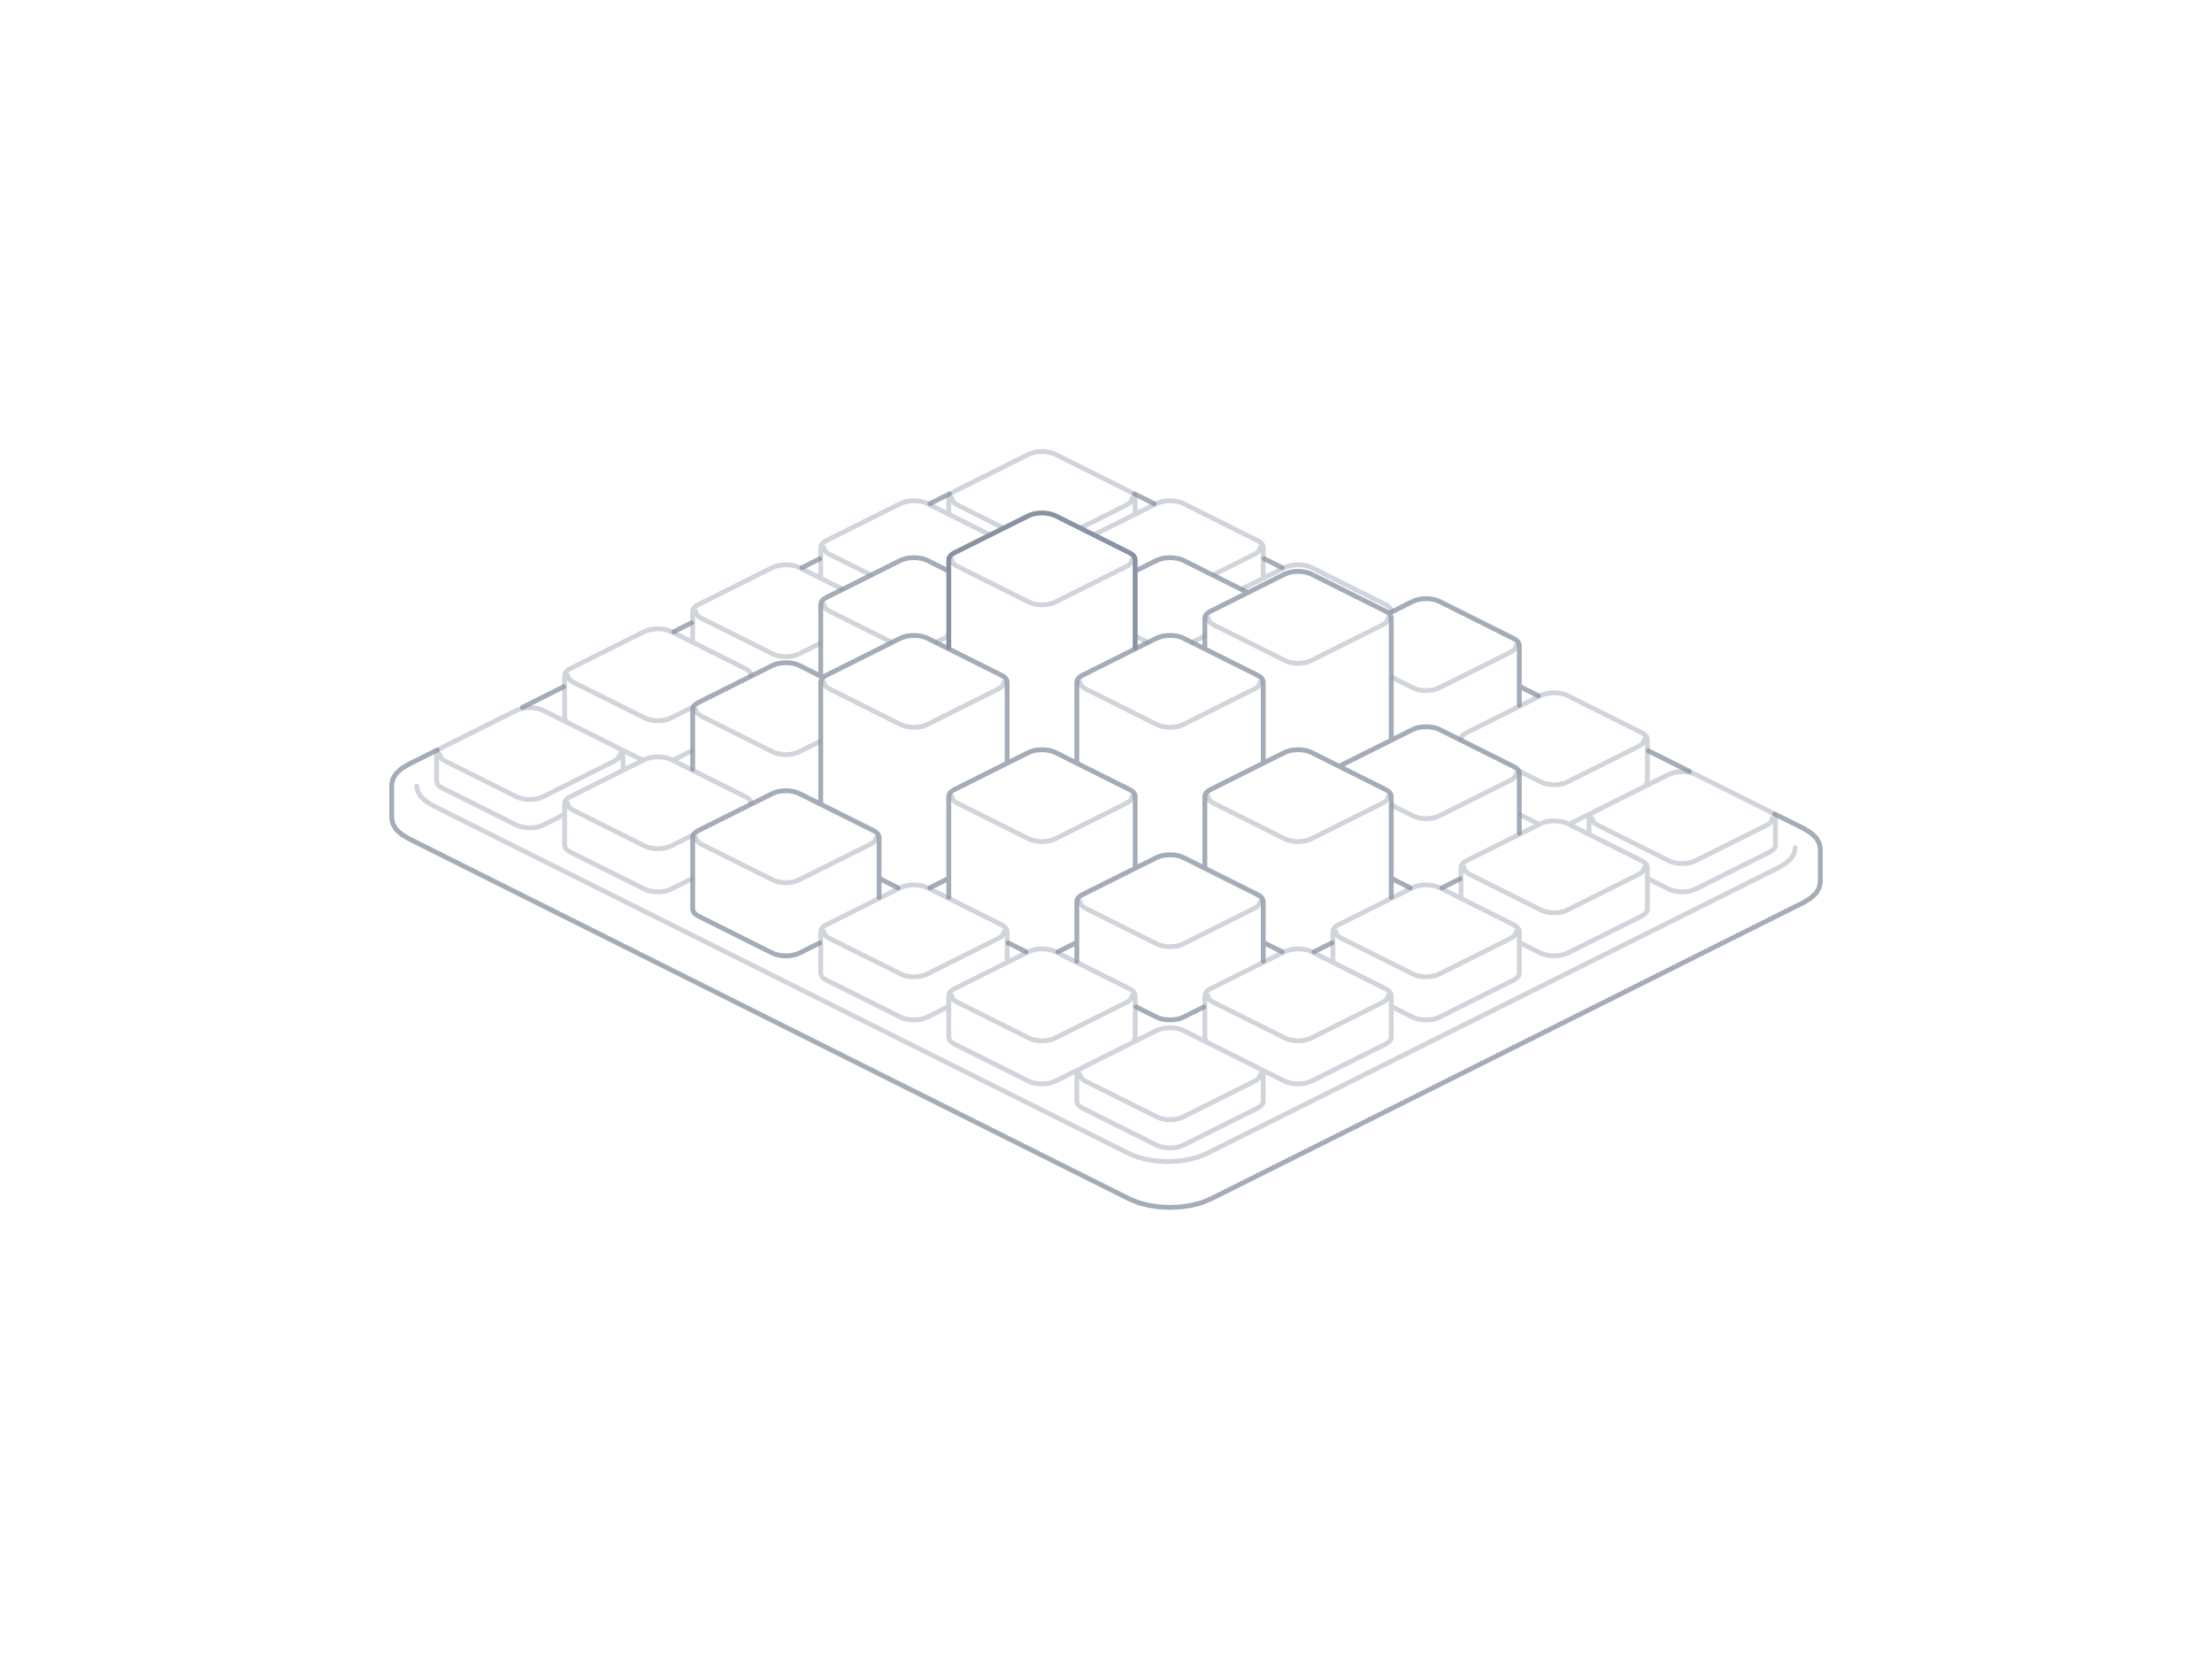
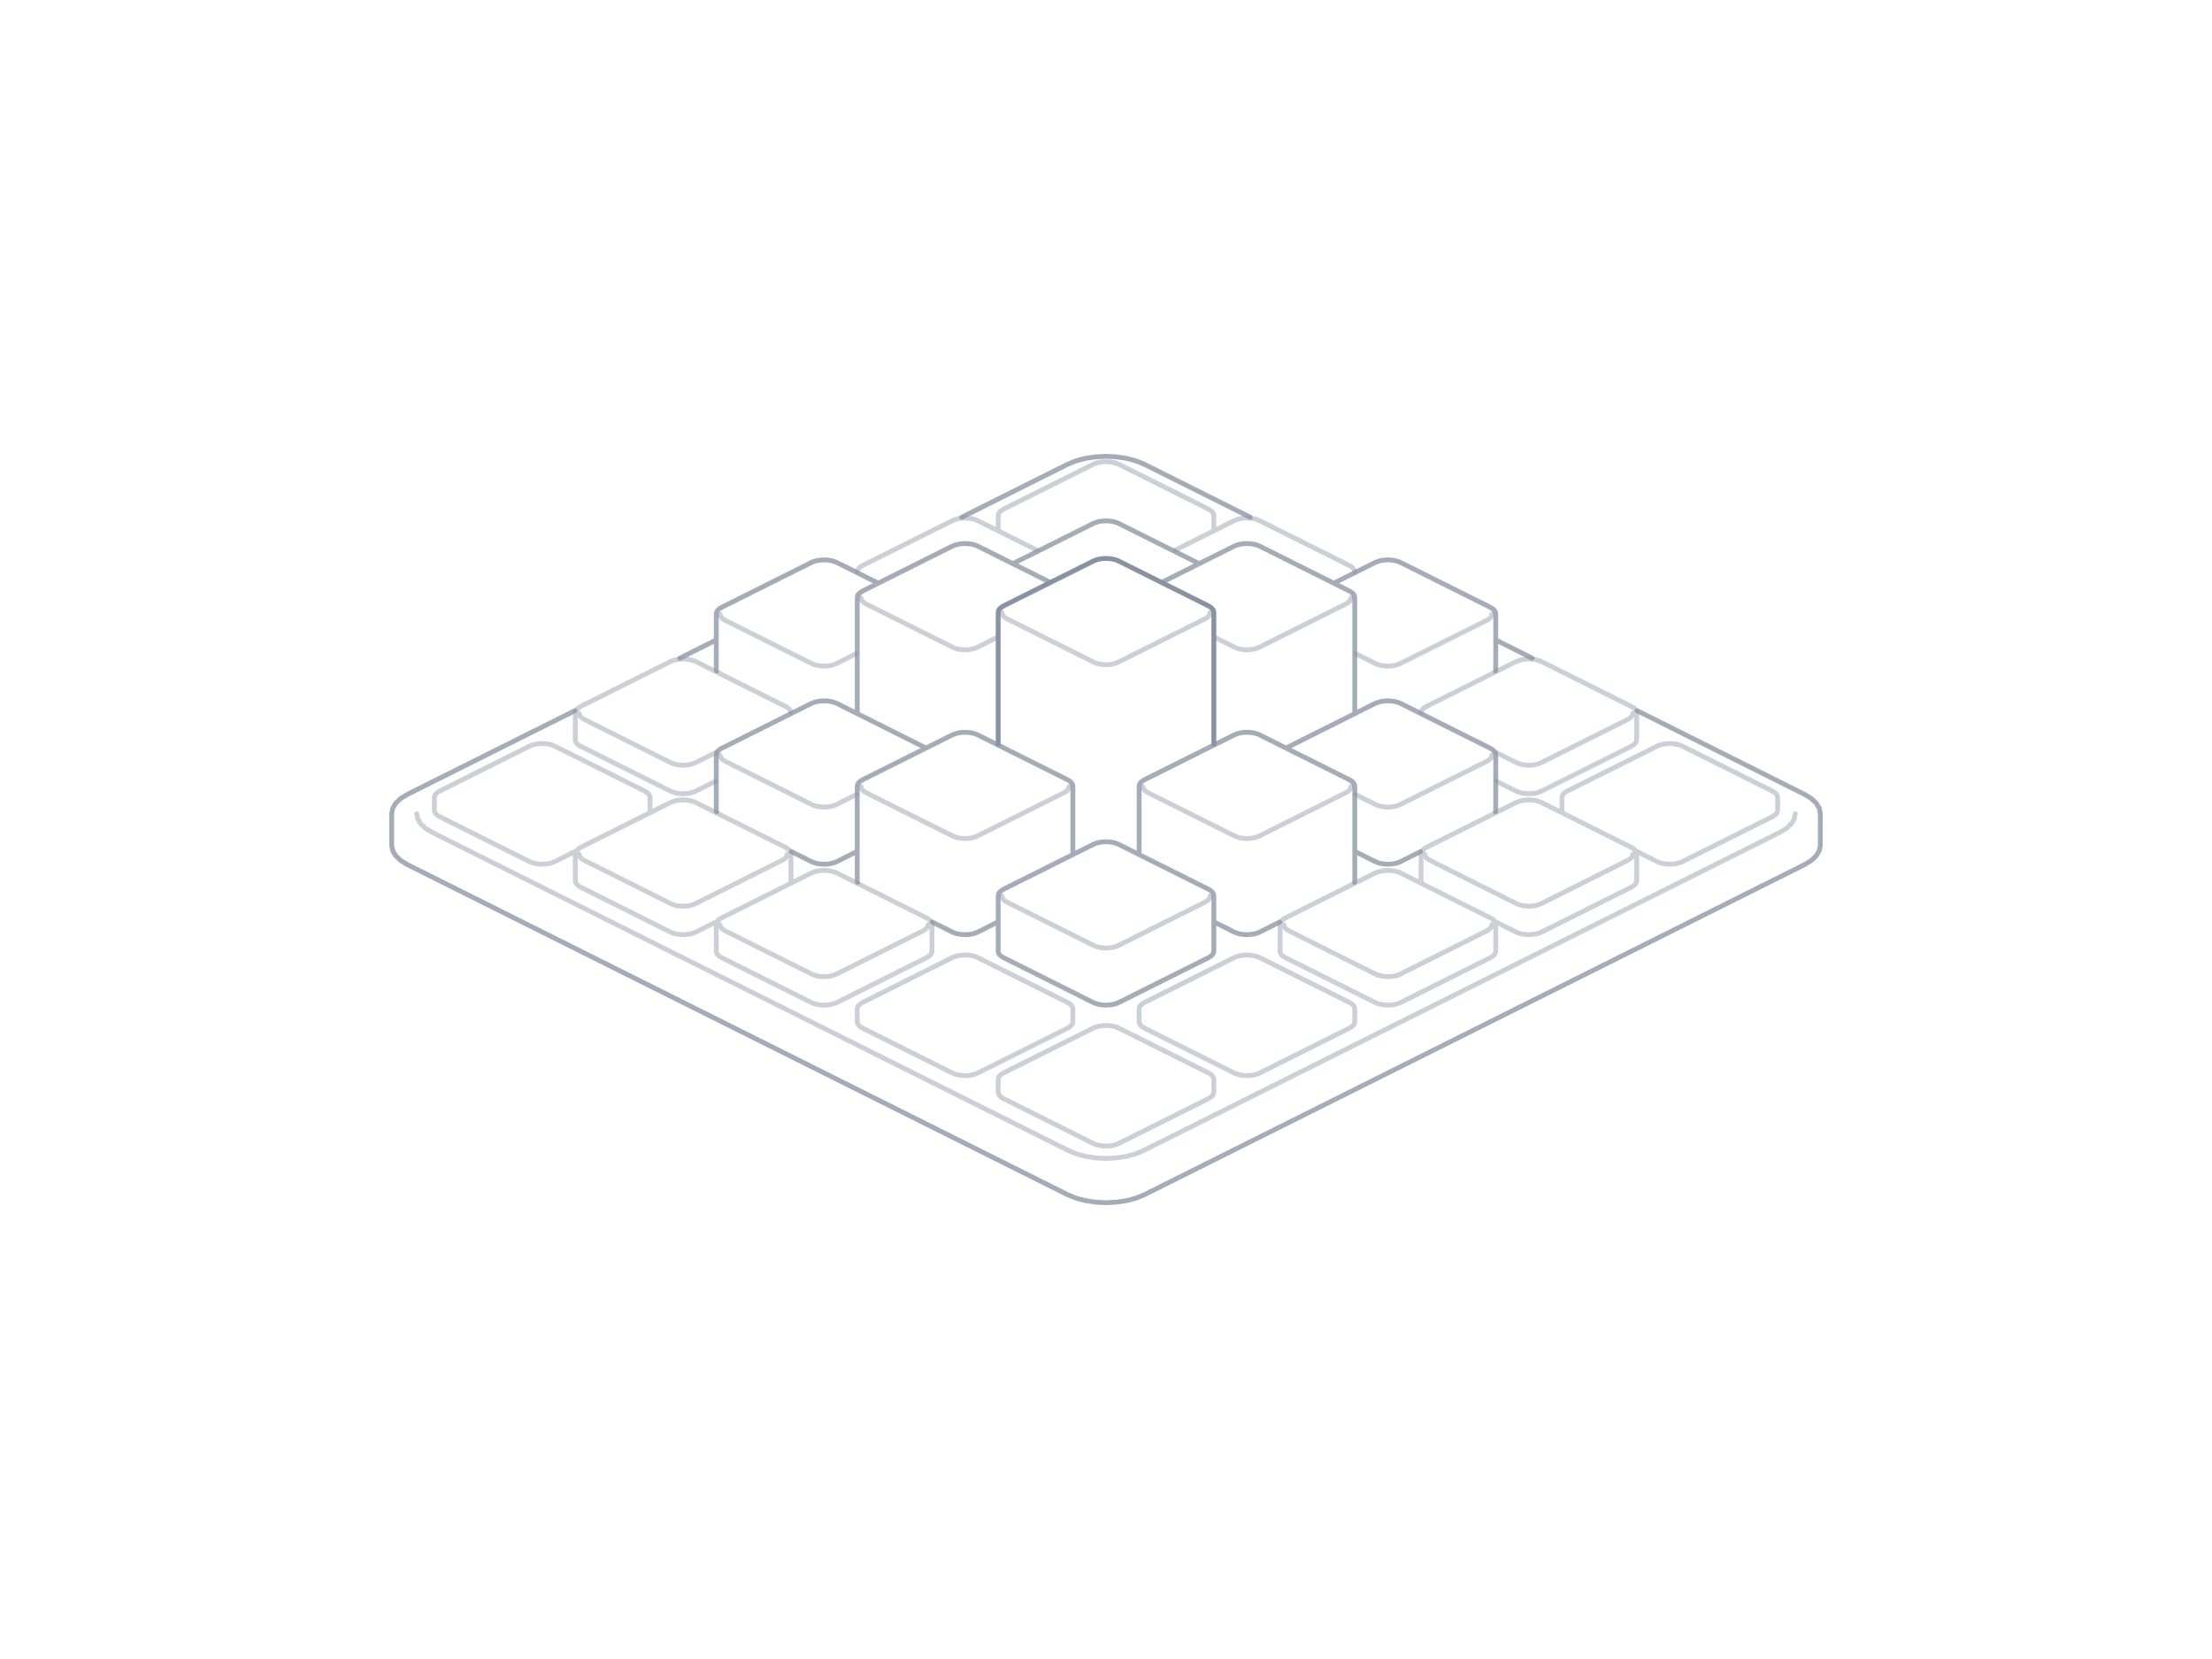
<svg xmlns="http://www.w3.org/2000/svg" viewBox="0 0 480 360" role="img" color="#8792a2" fill="none" stroke="currentColor" stroke-width="1.05" stroke-linecap="round" stroke-linejoin="round">
-   <path vector-effect="non-scaling-stroke" stroke-opacity=".38" d="M389.57,183.98 389.35,185.14 388.66,186.27 387.56,187.30 386.07,188.21 261.87,250.31 260.05,251.05 257.98,251.61 255.74,251.95 253.41,252.06 251.07,251.95 248.83,251.61 246.76,251.05 244.95,250.31 93.93,174.80 92.44,173.89 91.34,172.86 90.65,171.74 90.43,170.57 M226.11,97.99 225.30,98.03 224.53,98.15 223.81,98.34 223.19,98.59 207.09,106.64 206.58,106.95 206.20,107.31 205.96,107.70 205.88,108.10 205.88,111.34 M246.33,111.34 246.33,108.10 246.25,107.70 246.02,107.31 245.64,106.95 245.12,106.64 229.03,98.59 228.40,98.34 227.69,98.15 226.91,98.03 226.11,97.99 M245.62,108.17 245.55,108.56 245.32,108.94 244.95,109.28 244.46,109.58 234.66,114.48 M217.56,114.48 207.76,109.58 207.26,109.28 206.89,108.94 206.67,108.56 206.59,108.17 M253.89,108.66 253.09,108.70 252.31,108.82 251.60,109.01 250.97,109.27 237.60,115.95 M274.12,125.24 274.12,118.78 274.04,118.37 273.80,117.99 273.42,117.63 272.91,117.32 256.81,109.27 256.19,109.01 255.47,108.82 254.70,108.70 253.89,108.66 M273.41,118.85 273.33,119.24 273.11,119.61 272.74,119.96 272.24,120.26 263.42,124.67 M281.68,122.56 280.87,122.60 280.10,122.71 279.38,122.90 278.76,123.16 269.58,127.75 M301.89,132.60 301.82,132.27 301.59,131.88 301.21,131.52 300.69,131.21 284.60,123.16 283.97,122.90 283.26,122.71 282.49,122.60 281.68,122.56 M328.98,140.10 328.91,140.49 328.68,140.86 328.31,141.21 327.81,141.51 312.28,149.27 311.68,149.52 310.99,149.71 310.24,149.82 309.46,149.86 308.69,149.82 307.94,149.71 307.25,149.52 306.65,149.27 302.12,147.01 M337.25,150.34 336.44,150.38 335.67,150.50 334.96,150.69 334.33,150.95 318.24,158.99 317.72,159.31 317.34,159.66 317.11,160.05 317.04,160.39 M329.91,176.82 333.79,178.76 M340.71,178.76 344.96,176.64 M357.18,170.28 357.40,169.93 357.48,169.52 357.48,160.46 357.40,160.05 357.16,159.66 356.78,159.31 356.27,158.99 340.17,150.95 339.55,150.69 338.83,150.50 338.06,150.38 337.25,150.34 M356.77,160.53 356.69,160.92 356.46,161.29 356.10,161.64 355.60,161.94 340.07,169.70 339.47,169.95 338.78,170.13 338.03,170.25 337.25,170.29 336.47,170.25 335.72,170.13 335.04,169.95 334.43,169.70 329.83,167.40 M365.04,167.45 364.23,167.49 363.46,167.61 362.74,167.80 362.11,168.06 346.02,176.10 345.51,176.42 345.13,176.77 344.89,177.16 344.81,177.57 344.81,180.81 M357.70,190.71 362.11,192.92 362.74,193.18 363.46,193.37 364.23,193.49 365.04,193.53 365.84,193.49 366.62,193.37 367.33,193.18 367.96,192.92 384.05,184.88 384.57,184.56 384.95,184.21 385.18,183.82 385.26,183.42 385.26,177.57 385.18,177.16 384.95,176.77 384.57,176.42 384.05,176.10 367.96,168.06 367.33,167.80 366.62,167.61 365.84,167.49 365.04,167.45 M384.55,177.64 384.48,178.03 384.25,178.40 383.88,178.75 383.39,179.05 367.86,186.81 367.25,187.06 366.56,187.25 365.81,187.36 365.04,187.40 364.26,187.36 363.51,187.25 362.82,187.06 362.22,186.81 346.69,179.05 346.19,178.75 345.82,178.40 345.60,178.03 345.52,177.64 M198.32,108.66 197.51,108.70 196.74,108.82 196.03,109.01 195.40,109.27 179.31,117.32 178.79,117.63 178.41,117.99 178.18,118.37 178.10,118.78 178.10,125.24 M214.61,115.95 201.24,109.27 200.62,109.01 199.90,108.82 199.13,108.70 198.32,108.66 M188.79,124.67 179.97,120.26 179.48,119.96 179.11,119.61 178.88,119.24 178.80,118.85 M261.23,138.11 258.88,139.28 M248.90,139.28 246.55,138.11 M301.20,134.18 301.12,134.57 300.89,134.94 300.52,135.29 300.03,135.59 284.50,143.35 283.89,143.60 283.20,143.79 282.46,143.90 281.68,143.94 280.90,143.90 280.15,143.79 279.46,143.60 278.86,143.35 263.33,135.59 262.83,135.29 262.47,134.94 262.24,134.57 262.16,134.18 M328.98,167.89 328.91,168.27 328.68,168.65 328.31,168.99 327.81,169.30 312.28,177.06 311.68,177.31 310.99,177.49 310.24,177.61 309.46,177.64 308.69,177.61 307.94,177.49 307.25,177.31 306.65,177.06 302.12,174.80 M337.25,178.13 336.44,178.17 335.67,178.29 334.96,178.48 334.33,178.73 318.24,186.78 317.72,187.09 317.34,187.45 317.11,187.84 317.03,188.24 317.03,194.70 M329.91,204.61 334.33,206.82 334.96,207.07 335.67,207.26 336.44,207.38 337.25,207.42 338.06,207.38 338.83,207.26 339.55,207.07 340.17,206.82 356.27,198.77 356.78,198.46 357.16,198.10 357.40,197.71 357.48,197.31 357.48,188.24 357.40,187.84 357.16,187.45 356.78,187.09 356.27,186.78 340.17,178.73 339.55,178.48 338.83,178.29 338.06,178.17 337.25,178.13 M356.77,188.31 356.69,188.70 356.46,189.08 356.10,189.42 355.60,189.72 340.07,197.49 339.47,197.74 338.78,197.92 338.03,198.03 337.25,198.07 336.47,198.03 335.72,197.92 335.04,197.74 334.43,197.49 318.90,189.72 318.41,189.42 318.04,189.08 317.81,188.70 317.73,188.31 M170.54,122.56 169.73,122.60 168.95,122.71 168.24,122.90 167.61,123.16 151.52,131.21 151.01,131.52 150.62,131.88 150.39,132.27 150.31,132.67 150.31,139.13 M182.63,127.75 173.46,123.16 172.83,122.90 172.12,122.71 171.34,122.60 170.54,122.56 M177.88,139.66 173.35,141.92 172.75,142.16 172.06,142.35 171.31,142.46 170.54,142.50 169.76,142.46 169.01,142.35 168.32,142.16 167.72,141.92 152.19,134.15 151.69,133.85 151.32,133.51 151.09,133.13 151.02,132.74 M205.66,138.11 203.31,139.28 M193.33,139.28 179.97,132.60 179.48,132.30 179.11,131.96 178.88,131.58 178.80,131.19 M245.62,121.49 245.55,121.88 245.32,122.26 244.95,122.60 244.46,122.90 228.93,130.67 228.32,130.92 227.63,131.10 226.88,131.21 226.11,131.25 225.33,131.21 224.58,131.10 223.89,130.92 223.29,130.67 207.76,122.90 207.26,122.60 206.89,122.26 206.67,121.88 206.59,121.49 M273.41,148.07 273.33,148.46 273.11,148.84 272.74,149.18 272.24,149.48 256.71,157.25 256.11,157.50 255.42,157.68 254.67,157.79 253.89,157.83 253.12,157.79 252.37,157.68 251.68,157.50 251.07,157.25 235.54,149.48 235.05,149.18 234.68,148.84 234.45,148.46 234.38,148.07 M301.20,172.87 301.12,173.26 300.89,173.64 300.52,173.98 300.03,174.28 284.50,182.05 283.89,182.29 283.20,182.48 282.46,182.59 281.68,182.63 280.90,182.59 280.15,182.48 279.46,182.29 278.86,182.05 263.33,174.28 262.83,173.98 262.47,173.64 262.24,173.26 262.16,172.87 M309.46,192.02 308.66,192.06 307.88,192.18 307.17,192.37 306.54,192.63 290.45,200.67 289.94,200.99 289.55,201.34 289.32,201.73 289.24,202.13 289.24,208.59 M302.12,218.50 306.54,220.71 307.17,220.97 307.88,221.16 308.66,221.27 309.46,221.31 310.27,221.27 311.05,221.16 311.76,220.97 312.39,220.71 328.48,212.66 328.99,212.35 329.38,211.99 329.61,211.60 329.69,211.20 329.69,202.13 329.61,201.73 329.38,201.34 328.99,200.99 328.48,200.67 312.39,192.63 311.76,192.37 311.05,192.18 310.27,192.06 309.46,192.02 M328.98,202.21 328.91,202.60 328.68,202.97 328.31,203.31 327.81,203.62 312.28,211.38 311.68,211.63 310.99,211.81 310.24,211.93 309.46,211.97 308.69,211.93 307.94,211.81 307.25,211.63 306.65,211.38 291.12,203.62 290.62,203.31 290.25,202.97 290.02,202.60 289.95,202.21 M142.75,136.45 141.94,136.49 141.17,136.61 140.45,136.80 139.83,137.05 123.73,145.10 123.22,145.41 122.84,145.77 122.60,146.16 122.52,146.56 122.52,155.63 122.60,156.03 122.82,156.39 M135.04,162.75 139.29,164.87 M146.21,164.87 150.09,162.93 M162.96,146.49 162.89,146.16 162.66,145.77 162.28,145.41 161.76,145.10 145.67,137.05 145.04,136.80 144.33,136.61 143.56,136.49 142.75,136.45 M150.17,153.51 145.57,155.81 144.96,156.06 144.28,156.24 143.53,156.36 142.75,156.39 141.97,156.36 141.22,156.24 140.53,156.06 139.93,155.81 124.40,148.05 123.90,147.74 123.54,147.40 123.31,147.02 123.23,146.64 M177.88,160.91 173.35,163.17 172.75,163.41 172.06,163.60 171.31,163.71 170.54,163.75 169.76,163.71 169.01,163.60 168.32,163.41 167.72,163.17 152.19,155.40 151.69,155.10 151.32,154.76 151.09,154.38 151.02,153.99 M217.84,148.07 217.76,148.46 217.53,148.84 217.17,149.18 216.67,149.48 201.14,157.25 200.54,157.50 199.85,157.68 199.10,157.79 198.32,157.83 197.54,157.79 196.80,157.68 196.11,157.50 195.50,157.25 179.97,149.48 179.48,149.18 179.11,148.84 178.88,148.46 178.80,148.07 M245.62,172.87 245.55,173.26 245.32,173.64 244.95,173.98 244.46,174.28 228.93,182.05 228.32,182.29 227.63,182.48 226.88,182.59 226.11,182.63 225.33,182.59 224.58,182.48 223.89,182.29 223.29,182.05 207.76,174.28 207.26,173.98 206.89,173.64 206.67,173.26 206.59,172.87 M273.41,195.67 273.33,196.06 273.11,196.43 272.74,196.78 272.24,197.08 256.71,204.85 256.11,205.09 255.42,205.28 254.67,205.39 253.89,205.43 253.12,205.39 252.37,205.28 251.68,205.09 251.07,204.85 235.54,197.08 235.05,196.78 234.68,196.43 234.45,196.06 234.38,195.67 M281.68,205.91 280.87,205.95 280.10,206.07 279.38,206.26 278.76,206.52 262.66,214.57 262.15,214.88 261.77,215.24 261.53,215.62 261.45,216.03 261.45,225.09 261.53,225.50 261.75,225.85 M273.97,232.21 278.76,234.60 279.38,234.86 280.10,235.05 280.87,235.17 281.68,235.21 282.49,235.17 283.26,235.05 283.97,234.86 284.60,234.60 300.69,226.55 301.21,226.24 301.59,225.88 301.82,225.50 301.90,225.09 301.90,216.03 301.82,215.62 301.59,215.24 301.21,214.88 300.69,214.57 284.60,206.52 283.97,206.26 283.26,206.07 282.49,205.95 281.68,205.91 M301.20,216.10 301.12,216.49 300.89,216.86 300.52,217.21 300.03,217.51 284.50,225.27 283.89,225.52 283.20,225.71 282.46,225.82 281.68,225.86 280.90,225.82 280.15,225.71 279.46,225.52 278.86,225.27 263.33,217.51 262.83,217.21 262.47,216.86 262.24,216.49 262.16,216.10 M114.96,153.56 114.16,153.60 113.38,153.72 112.67,153.91 112.04,154.17 95.95,162.21 95.43,162.52 95.05,162.88 94.82,163.27 94.74,163.67 94.74,169.52 94.82,169.93 95.05,170.31 95.43,170.67 95.95,170.98 112.04,179.03 112.67,179.29 113.38,179.48 114.16,179.59 114.96,179.63 115.77,179.59 116.54,179.48 117.26,179.29 117.89,179.03 122.30,176.82 M135.19,166.92 135.19,163.67 135.11,163.27 134.87,162.88 134.49,162.52 133.98,162.21 117.89,154.17 117.26,153.91 116.54,153.72 115.77,153.60 114.96,153.56 M134.48,163.75 134.40,164.13 134.18,164.51 133.81,164.85 133.31,165.16 117.78,172.92 117.18,173.17 116.49,173.35 115.74,173.47 114.96,173.50 114.19,173.47 113.44,173.35 112.75,173.17 112.14,172.92 96.61,165.16 96.12,164.85 95.75,164.51 95.52,164.13 95.45,163.75 M142.75,164.24 141.94,164.28 141.17,164.39 140.45,164.58 139.83,164.84 123.73,172.89 123.22,173.20 122.84,173.56 122.60,173.94 122.52,174.35 122.52,183.42 122.60,183.82 122.84,184.21 123.22,184.56 123.73,184.88 139.83,192.92 140.45,193.18 141.17,193.37 141.94,193.49 142.75,193.53 143.56,193.49 144.33,193.37 145.04,193.18 145.67,192.92 150.09,190.71 M162.96,174.28 162.89,173.94 162.66,173.56 162.28,173.20 161.76,172.89 145.67,164.84 145.04,164.58 144.33,164.39 143.56,164.28 142.75,164.24 M150.17,181.30 145.57,183.60 144.96,183.84 144.28,184.03 143.53,184.14 142.75,184.18 141.97,184.14 141.22,184.03 140.53,183.84 139.93,183.60 124.40,175.83 123.90,175.53 123.54,175.18 123.31,174.81 123.23,174.42 M190.05,181.78 189.98,182.17 189.75,182.54 189.38,182.89 188.88,183.19 173.35,190.95 172.75,191.20 172.06,191.39 171.31,191.50 170.54,191.54 169.76,191.50 169.01,191.39 168.32,191.20 167.72,190.95 152.19,183.19 151.69,182.89 151.32,182.54 151.09,182.17 151.02,181.78 M198.32,192.02 197.51,192.06 196.74,192.18 196.03,192.37 195.40,192.63 179.31,200.67 178.79,200.99 178.41,201.34 178.18,201.73 178.10,202.13 178.10,211.20 178.18,211.60 178.41,211.99 178.79,212.35 179.31,212.66 195.40,220.71 196.03,220.97 196.74,221.16 197.51,221.27 198.32,221.31 199.13,221.27 199.90,221.16 200.62,220.97 201.24,220.71 205.66,218.50 M218.55,208.59 218.55,202.13 218.47,201.73 218.23,201.34 217.85,200.99 217.34,200.67 201.24,192.63 200.62,192.37 199.90,192.18 199.13,192.06 198.32,192.02 M217.84,202.21 217.76,202.60 217.53,202.97 217.17,203.31 216.67,203.62 201.14,211.38 200.54,211.63 199.85,211.81 199.10,211.93 198.32,211.97 197.54,211.93 196.80,211.81 196.11,211.63 195.50,211.38 179.97,203.62 179.48,203.31 179.11,202.97 178.88,202.60 178.80,202.21 M226.11,205.91 225.30,205.95 224.53,206.07 223.81,206.26 223.19,206.52 207.09,214.57 206.58,214.88 206.20,215.24 205.96,215.62 205.88,216.03 205.88,225.09 205.96,225.50 206.20,225.88 206.58,226.24 207.09,226.55 223.19,234.60 223.81,234.86 224.53,235.05 225.30,235.17 226.11,235.21 226.91,235.17 227.69,235.05 228.40,234.86 229.03,234.60 233.81,232.21 M246.04,225.85 246.25,225.50 246.33,225.09 246.33,216.03 246.25,215.62 246.02,215.24 245.64,214.88 245.12,214.57 229.03,206.52 228.40,206.26 227.69,206.07 226.91,205.95 226.11,205.91 M245.62,216.10 245.55,216.49 245.32,216.86 244.95,217.21 244.46,217.51 228.93,225.27 228.32,225.52 227.63,225.71 226.88,225.82 226.11,225.86 225.33,225.82 224.58,225.71 223.89,225.52 223.29,225.27 207.76,217.51 207.26,217.21 206.89,216.86 206.67,216.49 206.59,216.10 M253.89,223.02 253.09,223.06 252.31,223.18 251.60,223.37 250.97,223.63 234.88,231.68 234.36,231.99 233.98,232.35 233.75,232.73 233.67,233.14 233.67,238.99 233.75,239.39 233.98,239.78 234.36,240.13 234.88,240.45 250.97,248.49 251.60,248.75 252.31,248.94 253.09,249.06 253.89,249.10 254.70,249.06 255.47,248.94 256.19,248.75 256.81,248.49 272.91,240.45 273.42,240.13 273.80,239.78 274.04,239.39 274.12,238.99 274.12,233.14 274.04,232.73 273.80,232.35 273.42,231.99 272.91,231.68 256.81,223.63 256.19,223.37 255.47,223.18 254.70,223.06 253.89,223.02 M273.41,233.21 273.33,233.60 273.11,233.97 272.74,234.32 272.24,234.62 256.71,242.38 256.11,242.63 255.42,242.82 254.67,242.93 253.89,242.97 253.12,242.93 252.37,242.82 251.68,242.63 251.07,242.38 235.54,234.62 235.05,234.32 234.68,233.97 234.45,233.60 234.38,233.21" />
-   <path vector-effect="non-scaling-stroke" stroke-opacity=".76" d="M206.03,107.17 201.78,109.29 M177.88,121.25 174.00,123.19 M150.09,135.14 146.21,137.08 M122.30,149.03 113.38,153.50 M94.88,162.75 88.63,165.87 87.09,166.81 85.94,167.88 85.24,169.04 85.00,170.25 85.00,177.57 85.24,178.77 85.94,179.94 87.09,181.01 88.63,181.95 245.13,260.20 247.01,260.97 249.15,261.54 251.47,261.89 253.89,262.01 256.31,261.89 258.64,261.54 260.78,260.97 262.66,260.20 391.37,195.84 392.91,194.90 394.06,193.83 394.76,192.67 395.00,191.46 395.00,184.15 394.76,182.94 394.06,181.77 392.91,180.70 391.37,179.76 385.12,176.64 M366.62,167.39 357.70,162.93 M333.79,150.97 329.91,149.03 M278.22,123.19 274.34,121.25 M250.43,109.29 246.19,107.17 M309.46,129.91 308.66,129.95 307.88,130.07 307.17,130.26 306.54,130.52 301.58,133.00 M329.69,153.02 329.69,140.03 329.61,139.62 329.38,139.24 328.99,138.88 328.48,138.57 312.39,130.52 311.76,130.26 311.05,130.07 310.27,129.95 309.46,129.91 M253.89,121.01 253.09,121.05 252.31,121.17 251.60,121.36 250.97,121.61 246.55,123.82 M270.53,128.47 256.81,121.61 256.19,121.36 255.47,121.17 254.70,121.05 253.89,121.01 M281.68,123.99 280.87,124.03 280.10,124.15 279.38,124.34 278.76,124.60 262.66,132.65 262.15,132.96 261.77,133.32 261.53,133.70 261.45,134.11 261.45,140.57 M301.90,160.38 301.90,134.11 301.82,133.70 301.59,133.32 301.21,132.96 300.69,132.65 284.60,124.60 283.97,124.34 283.26,124.15 282.49,124.03 281.68,123.99 M309.46,157.70 308.66,157.74 307.88,157.86 307.17,158.05 306.54,158.31 290.83,166.16 M302.12,190.71 306.00,192.65 M312.93,192.65 316.81,190.71 M329.69,180.81 329.69,167.81 329.61,167.41 329.38,167.02 328.99,166.66 328.48,166.35 312.39,158.31 311.76,158.05 311.05,157.86 310.27,157.74 309.46,157.70 M198.32,121.01 197.51,121.05 196.74,121.17 196.03,121.36 195.40,121.61 179.31,129.66 178.79,129.97 178.41,130.33 178.18,130.72 178.10,131.12 178.10,146.49 M205.66,123.82 201.24,121.61 200.62,121.36 199.90,121.17 199.13,121.05 198.32,121.01 M253.89,137.89 253.09,137.93 252.31,138.04 251.60,138.24 250.97,138.49 234.88,146.54 234.36,146.85 233.98,147.21 233.75,147.60 233.67,148.00 233.67,165.37 M274.12,165.37 274.12,148.00 274.04,147.60 273.80,147.21 273.42,146.85 272.91,146.54 256.81,138.49 256.19,138.24 255.47,138.04 254.70,137.93 253.89,137.89 M281.68,162.69 280.87,162.73 280.10,162.84 279.38,163.04 278.76,163.29 262.66,171.34 262.15,171.65 261.77,172.01 261.53,172.40 261.45,172.80 261.45,188.17 M274.34,204.61 278.22,206.54 M285.14,206.54 289.02,204.61 M301.90,194.70 301.90,172.80 301.82,172.40 301.59,172.01 301.21,171.65 300.69,171.34 284.60,163.29 283.97,163.04 283.26,162.84 282.49,162.73 281.68,162.69 M170.54,143.81 169.73,143.85 168.95,143.96 168.24,144.16 167.61,144.41 151.52,152.46 151.01,152.77 150.62,153.13 150.39,153.52 150.31,153.92 150.31,166.92 M178.42,146.90 173.46,144.41 172.83,144.16 172.12,143.96 171.34,143.85 170.54,143.81 M198.32,137.89 197.51,137.93 196.74,138.04 196.03,138.24 195.40,138.49 179.31,146.54 178.79,146.85 178.41,147.21 178.18,147.60 178.10,148.00 178.10,174.27 M190.98,190.71 194.86,192.65 M201.78,192.65 205.66,190.71 M218.55,165.37 218.55,148.00 218.47,147.60 218.23,147.21 217.85,146.85 217.34,146.54 201.24,138.49 200.62,138.24 199.90,138.04 199.13,137.93 198.32,137.89 M226.11,162.69 225.30,162.73 224.53,162.84 223.81,163.04 223.19,163.29 207.09,171.34 206.58,171.65 206.20,172.01 205.96,172.40 205.88,172.80 205.88,194.70 M218.77,204.61 222.64,206.54 M229.57,206.54 233.45,204.61 M246.33,188.17 246.33,172.80 246.25,172.40 246.02,172.01 245.64,171.65 245.12,171.34 229.03,163.29 228.40,163.04 227.69,162.84 226.91,162.73 226.11,162.69 M253.89,185.49 253.09,185.53 252.31,185.64 251.60,185.83 250.97,186.09 234.88,194.14 234.36,194.45 233.98,194.81 233.75,195.20 233.67,195.60 233.67,208.59 M246.55,218.50 250.97,220.71 251.60,220.97 252.31,221.16 253.09,221.27 253.89,221.31 254.70,221.27 255.47,221.16 256.19,220.97 256.81,220.71 261.23,218.50 M274.12,208.59 274.12,195.60 274.04,195.20 273.80,194.81 273.42,194.45 272.91,194.14 256.81,186.09 256.19,185.83 255.47,185.64 254.70,185.53 253.89,185.49 M170.54,171.59 169.73,171.63 168.95,171.75 168.24,171.94 167.61,172.20 151.52,180.24 151.01,180.56 150.62,180.91 150.39,181.30 150.31,181.71 150.31,197.31 150.39,197.71 150.62,198.10 151.01,198.46 151.52,198.77 167.61,206.82 168.24,207.07 168.95,207.26 169.73,207.38 170.54,207.42 171.34,207.38 172.12,207.26 172.83,207.07 173.46,206.82 177.88,204.61 M190.76,194.70 190.76,181.71 190.68,181.30 190.45,180.91 190.06,180.56 189.55,180.24 173.46,172.20 172.83,171.94 172.12,171.75 171.34,171.63 170.54,171.59" />
-   <path vector-effect="non-scaling-stroke" stroke-opacity="1" d="M226.11,111.31 225.30,111.35 224.53,111.47 223.81,111.66 223.19,111.91 207.09,119.96 206.58,120.27 206.20,120.63 205.96,121.02 205.88,121.42 205.88,140.57 M246.33,140.57 246.33,121.42 246.25,121.02 246.02,120.63 245.64,120.27 245.12,119.96 229.03,111.91 228.40,111.66 227.69,111.47 226.91,111.35 226.11,111.31" />
+   <path vector-effect="non-scaling-stroke" stroke-opacity=".43" d="M389.57,176.59 389.36,177.70 388.71,178.77 387.66,179.75 386.24,180.61 248.04,249.72 246.32,250.42 244.35,250.95 242.22,251.27 240.00,251.38 237.78,251.27 235.65,250.95 233.68,250.42 231.96,249.72 93.76,180.61 92.34,179.75 91.29,178.77 90.64,177.70 90.43,176.59 M240.00,100.18 239.23,100.22 238.50,100.33 237.82,100.51 237.22,100.75 217.75,110.49 217.26,110.79 216.90,111.12 216.68,111.49 216.60,111.88 216.60,114.66 216.67,114.99 M263.33,114.99 263.40,114.66 263.40,111.88 263.32,111.49 263.10,111.12 262.74,110.79 262.25,110.49 242.78,100.75 242.18,100.51 241.50,100.33 240.77,100.22 240.00,100.18 M270.59,112.41 269.82,112.45 269.08,112.56 268.40,112.74 267.81,112.99 254.91,119.43 M293.97,124.05 293.91,123.73 293.68,123.36 293.32,123.02 292.83,122.72 273.36,112.99 272.77,112.74 272.09,112.56 271.35,112.45 270.59,112.41 M323.75,133.26 323.68,133.63 323.46,133.99 323.11,134.31 322.64,134.60 303.85,143.99 303.28,144.23 302.62,144.41 301.91,144.51 301.17,144.55 300.43,144.51 299.72,144.41 299.07,144.23 298.49,143.99 294.19,141.84 M331.76,143.00 330.99,143.04 330.25,143.15 329.58,143.33 328.98,143.57 309.51,153.31 309.02,153.61 308.66,153.95 308.44,154.31 308.37,154.63 M324.78,169.56 328.98,171.66 329.58,171.90 330.25,172.09 330.99,172.20 331.76,172.24 332.52,172.20 333.26,172.09 333.94,171.90 334.54,171.66 354.01,161.93 354.49,161.63 354.86,161.29 355.08,160.92 355.16,160.54 355.16,154.70 355.08,154.31 354.86,153.95 354.49,153.61 354.01,153.31 334.54,143.57 333.94,143.33 333.26,143.15 332.52,143.04 331.76,143.00 M354.34,154.77 354.26,155.14 354.05,155.49 353.70,155.82 353.23,156.11 334.44,165.50 333.86,165.74 333.21,165.91 332.50,166.02 331.76,166.06 331.02,166.02 330.31,165.91 329.65,165.74 329.08,165.50 324.68,163.30 M362.34,161.35 361.58,161.39 360.84,161.50 360.16,161.68 359.57,161.93 340.10,171.66 339.61,171.96 339.25,172.30 339.02,172.67 338.95,173.05 338.95,175.83 339.01,176.16 M355.26,184.80 359.57,186.95 360.16,187.20 360.84,187.38 361.58,187.49 362.34,187.53 363.11,187.49 363.85,187.38 364.53,187.20 365.12,186.95 384.59,177.22 385.08,176.92 385.44,176.58 385.67,176.21 385.74,175.83 385.74,173.05 385.67,172.67 385.44,172.30 385.08,171.96 384.59,171.66 365.12,161.93 364.53,161.68 363.85,161.50 363.11,161.39 362.34,161.35 M209.41,112.41 208.65,112.45 207.91,112.56 207.23,112.74 206.64,112.99 187.17,122.72 186.68,123.02 186.32,123.36 186.09,123.73 186.03,124.05 M225.09,119.43 212.19,112.99 211.60,112.74 210.92,112.56 210.18,112.45 209.41,112.41 M293.16,129.72 293.09,130.09 292.88,130.44 292.53,130.77 292.05,131.06 273.27,140.45 272.69,140.69 272.04,140.86 271.33,140.97 270.59,141.01 269.85,140.97 269.14,140.86 268.48,140.69 267.91,140.45 263.61,138.30 M323.75,163.85 323.68,164.22 323.46,164.57 323.11,164.90 322.64,165.19 303.85,174.58 303.28,174.82 302.62,174.99 301.91,175.10 301.17,175.14 300.43,175.10 299.72,174.99 299.07,174.82 298.49,174.58 294.19,172.43 M331.76,173.58 330.99,173.62 330.25,173.73 329.58,173.92 328.98,174.16 309.51,183.89 309.02,184.19 308.66,184.53 308.44,184.90 308.36,185.28 308.36,191.12 308.43,191.46 M324.68,200.09 328.98,202.25 329.58,202.49 330.25,202.67 330.99,202.78 331.76,202.82 332.52,202.78 333.26,202.67 333.94,202.49 334.54,202.25 354.01,192.51 354.49,192.21 354.86,191.87 355.08,191.51 355.16,191.12 355.16,185.28 355.08,184.90 354.86,184.53 354.49,184.19 354.01,183.89 334.54,174.16 333.94,173.92 333.26,173.73 332.52,173.62 331.76,173.58 M354.34,185.35 354.26,185.72 354.05,186.08 353.70,186.41 353.23,186.69 334.44,196.09 333.86,196.32 333.21,196.50 332.50,196.61 331.76,196.64 331.02,196.61 330.31,196.50 329.65,196.32 329.08,196.09 310.29,186.69 309.82,186.41 309.47,186.08 309.25,185.72 309.18,185.35 M185.81,141.84 181.51,143.99 180.93,144.23 180.28,144.41 179.57,144.51 178.83,144.55 178.09,144.51 177.38,144.41 176.72,144.23 176.15,143.99 157.36,134.60 156.89,134.31 156.54,133.99 156.32,133.63 156.25,133.26 M216.39,138.30 212.09,140.45 211.52,140.69 210.86,140.86 210.15,140.97 209.41,141.01 208.67,140.97 207.96,140.86 207.31,140.69 206.73,140.45 187.95,131.06 187.47,130.77 187.12,130.44 186.91,130.09 186.84,129.72 M262.58,132.95 262.51,133.32 262.29,133.68 261.94,134.00 261.47,134.29 242.68,143.68 242.11,143.92 241.45,144.10 240.74,144.20 240.00,144.24 239.26,144.20 238.55,144.10 237.89,143.92 237.32,143.68 218.53,134.29 218.06,134.00 217.71,133.68 217.49,133.32 217.42,132.95 M293.16,170.67 293.09,171.04 292.88,171.40 292.53,171.73 292.05,172.01 273.27,181.41 272.69,181.64 272.04,181.82 271.33,181.93 270.59,181.96 269.85,181.93 269.14,181.82 268.48,181.64 267.91,181.41 249.12,172.01 248.65,171.73 248.30,171.40 248.08,171.04 248.01,170.67 M301.17,188.88 300.41,188.91 299.67,189.03 298.99,189.21 298.39,189.45 278.92,199.19 278.44,199.48 278.07,199.82 277.85,200.19 277.77,200.58 277.77,206.42 277.85,206.80 278.07,207.17 278.44,207.51 278.92,207.80 298.39,217.54 298.99,217.78 299.67,217.96 300.41,218.08 301.17,218.11 301.94,218.08 302.68,217.96 303.35,217.78 303.95,217.54 323.42,207.80 323.91,207.51 324.27,207.17 324.49,206.80 324.57,206.42 324.57,200.58 324.49,200.19 324.27,199.82 323.91,199.48 323.42,199.19 303.95,189.45 303.35,189.21 302.68,189.03 301.94,188.91 301.17,188.88 M323.75,200.65 323.68,201.02 323.46,201.37 323.11,201.70 322.64,201.99 303.85,211.38 303.28,211.62 302.62,211.79 301.91,211.90 301.17,211.93 300.43,211.90 299.72,211.79 299.07,211.62 298.49,211.38 279.70,201.99 279.23,201.70 278.88,201.37 278.67,201.02 278.59,200.65 M148.24,143.00 147.48,143.04 146.74,143.15 146.06,143.33 145.46,143.57 125.99,153.31 125.51,153.61 125.14,153.95 124.92,154.31 124.84,154.70 124.84,160.54 124.92,160.92 125.14,161.29 125.51,161.63 125.99,161.93 145.46,171.66 146.06,171.90 146.74,172.09 147.48,172.20 148.24,172.24 149.01,172.20 149.75,172.09 150.42,171.90 151.02,171.66 155.22,169.56 M171.63,154.63 171.56,154.31 171.34,153.95 170.98,153.61 170.49,153.31 151.02,143.57 150.42,143.33 149.75,143.15 149.01,143.04 148.24,143.00 M155.32,163.30 150.92,165.50 150.35,165.74 149.69,165.91 148.98,166.02 148.24,166.06 147.50,166.02 146.79,165.91 146.14,165.74 145.56,165.50 126.77,156.11 126.30,155.82 125.95,155.49 125.74,155.14 125.66,154.77 M185.81,172.43 181.51,174.58 180.93,174.82 180.28,174.99 179.57,175.10 178.83,175.14 178.09,175.10 177.38,174.99 176.72,174.82 176.15,174.58 157.36,165.19 156.89,164.90 156.54,164.57 156.32,164.22 156.25,163.85 M231.99,170.67 231.92,171.04 231.70,171.40 231.35,171.73 230.88,172.01 212.09,181.41 211.52,181.64 210.86,181.82 210.15,181.93 209.41,181.96 208.67,181.93 207.96,181.82 207.31,181.64 206.73,181.41 187.95,172.01 187.47,171.73 187.12,171.40 186.91,171.04 186.84,170.67 M262.58,194.43 262.51,194.80 262.29,195.16 261.94,195.49 261.47,195.77 242.68,205.17 242.11,205.40 241.45,205.58 240.74,205.69 240.00,205.72 239.26,205.69 238.55,205.58 237.89,205.40 237.32,205.17 218.53,195.77 218.06,195.49 217.71,195.16 217.49,194.80 217.42,194.43 M270.59,207.23 269.82,207.27 269.08,207.38 268.40,207.56 267.81,207.80 248.34,217.54 247.85,217.84 247.49,218.18 247.26,218.54 247.19,218.93 247.19,221.71 247.26,222.09 247.49,222.46 247.85,222.80 248.34,223.10 267.81,232.83 268.40,233.08 269.08,233.26 269.82,233.37 270.59,233.41 271.35,233.37 272.09,233.26 272.77,233.08 273.36,232.83 292.83,223.10 293.32,222.80 293.68,222.46 293.91,222.09 293.98,221.71 293.98,218.93 293.91,218.54 293.68,218.18 293.32,217.84 292.83,217.54 273.36,207.80 272.77,207.56 272.09,207.38 271.35,207.27 270.59,207.23 M117.66,161.35 116.89,161.39 116.15,161.50 115.47,161.68 114.88,161.93 95.41,171.66 94.92,171.96 94.56,172.30 94.33,172.67 94.26,173.05 94.26,175.83 94.33,176.21 94.56,176.58 94.92,176.92 95.41,177.22 114.88,186.95 115.47,187.20 116.15,187.38 116.89,187.49 117.66,187.53 118.42,187.49 119.16,187.38 119.84,187.20 120.43,186.95 124.74,184.80 M140.99,176.16 141.05,175.83 141.05,173.05 140.98,172.67 140.75,172.30 140.39,171.96 139.90,171.66 120.43,161.93 119.84,161.68 119.16,161.50 118.42,161.39 117.66,161.35 M148.24,173.58 147.48,173.62 146.74,173.73 146.06,173.92 145.46,174.16 125.99,183.89 125.51,184.19 125.14,184.53 124.92,184.90 124.84,185.28 124.84,191.12 124.92,191.51 125.14,191.87 125.51,192.21 125.99,192.51 145.46,202.25 146.06,202.49 146.74,202.67 147.48,202.78 148.24,202.82 149.01,202.78 149.75,202.67 150.42,202.49 151.02,202.25 155.32,200.09 M171.57,191.46 171.64,191.12 171.64,185.28 171.56,184.90 171.34,184.53 170.98,184.19 170.49,183.89 151.02,174.16 150.42,173.92 149.75,173.73 149.01,173.62 148.24,173.58 M170.82,185.35 170.75,185.72 170.53,186.08 170.18,186.41 169.71,186.69 150.92,196.09 150.35,196.32 149.69,196.50 148.98,196.61 148.24,196.64 147.50,196.61 146.79,196.50 146.14,196.32 145.56,196.09 126.77,186.69 126.30,186.41 125.95,186.08 125.74,185.72 125.66,185.35 M178.83,188.88 178.06,188.91 177.32,189.03 176.65,189.21 176.05,189.45 156.58,199.19 156.09,199.48 155.73,199.82 155.51,200.19 155.43,200.58 155.43,206.42 155.51,206.80 155.73,207.17 156.09,207.51 156.58,207.80 176.05,217.54 176.65,217.78 177.32,217.96 178.06,218.08 178.83,218.11 179.59,218.08 180.33,217.96 181.01,217.78 181.61,217.54 201.08,207.80 201.56,207.51 201.93,207.17 202.15,206.80 202.23,206.42 202.23,200.58 202.15,200.19 201.93,199.82 201.56,199.48 201.08,199.19 181.61,189.45 181.01,189.21 180.33,189.03 179.59,188.91 178.83,188.88 M201.41,200.65 201.33,201.02 201.12,201.37 200.77,201.70 200.30,201.99 181.51,211.38 180.93,211.62 180.28,211.79 179.57,211.90 178.83,211.93 178.09,211.90 177.38,211.79 176.72,211.62 176.15,211.38 157.36,201.99 156.89,201.70 156.54,201.37 156.32,201.02 156.25,200.65 M209.41,207.23 208.65,207.27 207.91,207.38 207.23,207.56 206.64,207.80 187.17,217.54 186.68,217.84 186.32,218.18 186.09,218.54 186.02,218.93 186.02,221.71 186.09,222.09 186.32,222.46 186.68,222.80 187.17,223.10 206.64,232.83 207.23,233.08 207.91,233.26 208.65,233.37 209.41,233.41 210.18,233.37 210.92,233.26 211.60,233.08 212.19,232.83 231.66,223.10 232.15,222.80 232.51,222.46 232.74,222.09 232.81,221.71 232.81,218.93 232.74,218.54 232.51,218.18 232.15,217.84 231.66,217.54 212.19,207.80 211.60,207.56 210.92,207.38 210.18,207.27 209.41,207.23 M240.00,222.52 239.23,222.56 238.50,222.67 237.82,222.85 237.22,223.10 217.75,232.83 217.26,233.13 216.90,233.47 216.68,233.84 216.60,234.22 216.60,237.00 216.68,237.38 216.90,237.75 217.26,238.09 217.75,238.39 237.22,248.12 237.82,248.37 238.50,248.55 239.23,248.66 240.00,248.70 240.77,248.66 241.50,248.55 242.18,248.37 242.78,248.12 262.25,238.39 262.74,238.09 263.10,237.75 263.32,237.38 263.40,237.00 263.40,234.22 263.32,233.84 263.10,233.47 262.74,233.13 262.25,232.83 242.78,223.10 242.18,222.85 241.50,222.67 240.77,222.56 240.00,222.52" />
+   <path vector-effect="non-scaling-stroke" stroke-opacity=".76" d="M240.00,99.02 237.70,99.14 235.49,99.47 233.45,100.02 231.67,100.75 208.69,112.24 M155.22,138.97 147.52,142.82 M124.74,154.22 88.45,172.36 86.99,173.25 85.90,174.27 85.23,175.37 85.00,176.52 85.00,183.48 85.23,184.63 85.90,185.73 86.99,186.75 88.45,187.64 231.67,259.25 233.45,259.98 235.49,260.53 237.70,260.86 240.00,260.98 242.30,260.86 244.51,260.53 246.55,259.98 248.33,259.25 391.55,187.64 393.01,186.75 394.10,185.73 394.77,184.63 395.00,183.48 395.00,176.52 394.77,175.37 394.10,174.27 393.01,173.25 391.55,172.36 355.26,154.22 M332.48,142.82 324.78,138.97 M271.31,112.24 248.33,100.75 246.55,100.02 244.51,99.47 242.30,99.14 240.00,99.02 M301.17,121.49 300.41,121.53 299.67,121.64 298.99,121.82 298.39,122.07 289.65,126.44 M324.50,145.58 324.57,145.24 324.57,133.19 324.49,132.81 324.27,132.44 323.91,132.10 323.42,131.80 303.95,122.07 303.35,121.82 302.68,121.64 301.94,121.53 301.17,121.49 M240.00,113.03 239.23,113.06 238.50,113.17 237.82,113.36 237.22,113.60 220.02,122.20 M259.98,122.20 242.78,113.60 242.18,113.36 241.50,113.17 240.77,113.06 240.00,113.03 M270.59,117.95 269.82,117.99 269.08,118.10 268.40,118.28 267.81,118.52 252.29,126.28 M293.98,154.63 293.98,129.65 293.91,129.27 293.68,128.90 293.32,128.56 292.83,128.26 273.36,118.52 272.77,118.28 272.09,118.10 271.35,117.99 270.59,117.95 M301.17,152.08 300.41,152.12 299.67,152.23 298.99,152.41 298.39,152.65 279.29,162.21 M294.19,184.85 298.39,186.95 298.99,187.20 299.67,187.38 300.41,187.49 301.17,187.53 301.94,187.49 302.68,187.38 303.35,187.20 303.95,186.95 308.25,184.80 M324.50,176.16 324.57,175.83 324.57,163.78 324.49,163.39 324.27,163.03 323.91,162.69 323.42,162.39 303.95,152.65 303.35,152.41 302.68,152.23 301.94,152.12 301.17,152.08 M178.83,121.49 178.06,121.53 177.32,121.64 176.65,121.82 176.05,122.07 156.58,131.80 156.09,132.10 155.73,132.44 155.51,132.81 155.43,133.19 155.43,145.24 155.50,145.58 M190.35,126.44 181.61,122.07 181.01,121.82 180.33,121.64 179.59,121.53 178.83,121.49 M209.41,117.95 208.65,117.99 207.91,118.10 207.23,118.28 206.64,118.52 187.17,128.26 186.68,128.56 186.32,128.90 186.09,129.27 186.02,129.65 186.02,154.63 M227.71,126.28 212.19,118.52 211.60,118.28 210.92,118.10 210.18,117.99 209.41,117.95 M270.59,158.90 269.82,158.94 269.08,159.05 268.40,159.24 267.81,159.48 248.34,169.21 247.85,169.51 247.49,169.85 247.26,170.22 247.19,170.60 247.19,185.21 M263.61,200.14 267.81,202.25 268.40,202.49 269.08,202.67 269.82,202.78 270.59,202.82 271.35,202.78 272.09,202.67 272.77,202.49 273.36,202.25 277.67,200.09 M293.92,191.46 293.98,191.12 293.98,170.60 293.91,170.22 293.68,169.85 293.32,169.51 292.83,169.21 273.36,159.48 272.77,159.24 272.09,159.05 271.35,158.94 270.59,158.90 M178.83,152.08 178.06,152.12 177.32,152.23 176.65,152.41 176.05,152.65 156.58,162.39 156.09,162.69 155.73,163.03 155.51,163.39 155.43,163.78 155.43,175.83 155.50,176.16 M171.75,184.80 176.05,186.95 176.65,187.20 177.32,187.38 178.06,187.49 178.83,187.53 179.59,187.49 180.33,187.38 181.01,187.20 181.61,186.95 185.81,184.85 M200.71,162.21 181.61,152.65 181.01,152.41 180.33,152.23 179.59,152.12 178.83,152.08 M209.41,158.90 208.65,158.94 207.91,159.05 207.23,159.24 206.64,159.48 187.17,169.21 186.68,169.51 186.32,169.85 186.09,170.22 186.02,170.60 186.02,191.12 186.08,191.46 M202.33,200.09 206.64,202.25 207.23,202.49 207.91,202.67 208.65,202.78 209.41,202.82 210.18,202.78 210.92,202.67 211.60,202.49 212.19,202.25 216.39,200.14 M232.81,185.21 232.81,170.60 232.74,170.22 232.51,169.85 232.15,169.51 231.66,169.21 212.19,159.48 211.60,159.24 210.92,159.05 210.18,158.94 209.41,158.90 M240.00,182.66 239.23,182.70 238.50,182.81 237.82,182.99 237.22,183.24 217.75,192.97 217.26,193.27 216.90,193.61 216.68,193.98 216.60,194.36 216.60,206.42 216.68,206.80 216.90,207.17 217.26,207.51 217.75,207.80 237.22,217.54 237.82,217.78 238.50,217.96 239.23,218.08 240.00,218.11 240.77,218.08 241.50,217.96 242.18,217.78 242.78,217.54 262.25,207.80 262.74,207.51 263.10,207.17 263.32,206.80 263.40,206.42 263.40,194.36 263.32,193.98 263.10,193.61 262.74,193.27 262.25,192.97 242.78,183.24 242.18,182.99 241.50,182.81 240.77,182.70 240.00,182.66" />
+   <path vector-effect="non-scaling-stroke" stroke-opacity="1" d="M240.00,121.18 239.23,121.22 238.50,121.33 237.82,121.51 237.22,121.76 217.75,131.49 217.26,131.79 216.90,132.13 216.68,132.50 216.60,132.88 216.60,161.45 M263.40,161.45 263.40,132.88 263.32,132.50 263.10,132.13 262.74,131.79 262.25,131.49 242.78,121.76 242.18,121.51 241.50,121.33 240.77,121.22 240.00,121.18" />
</svg>
